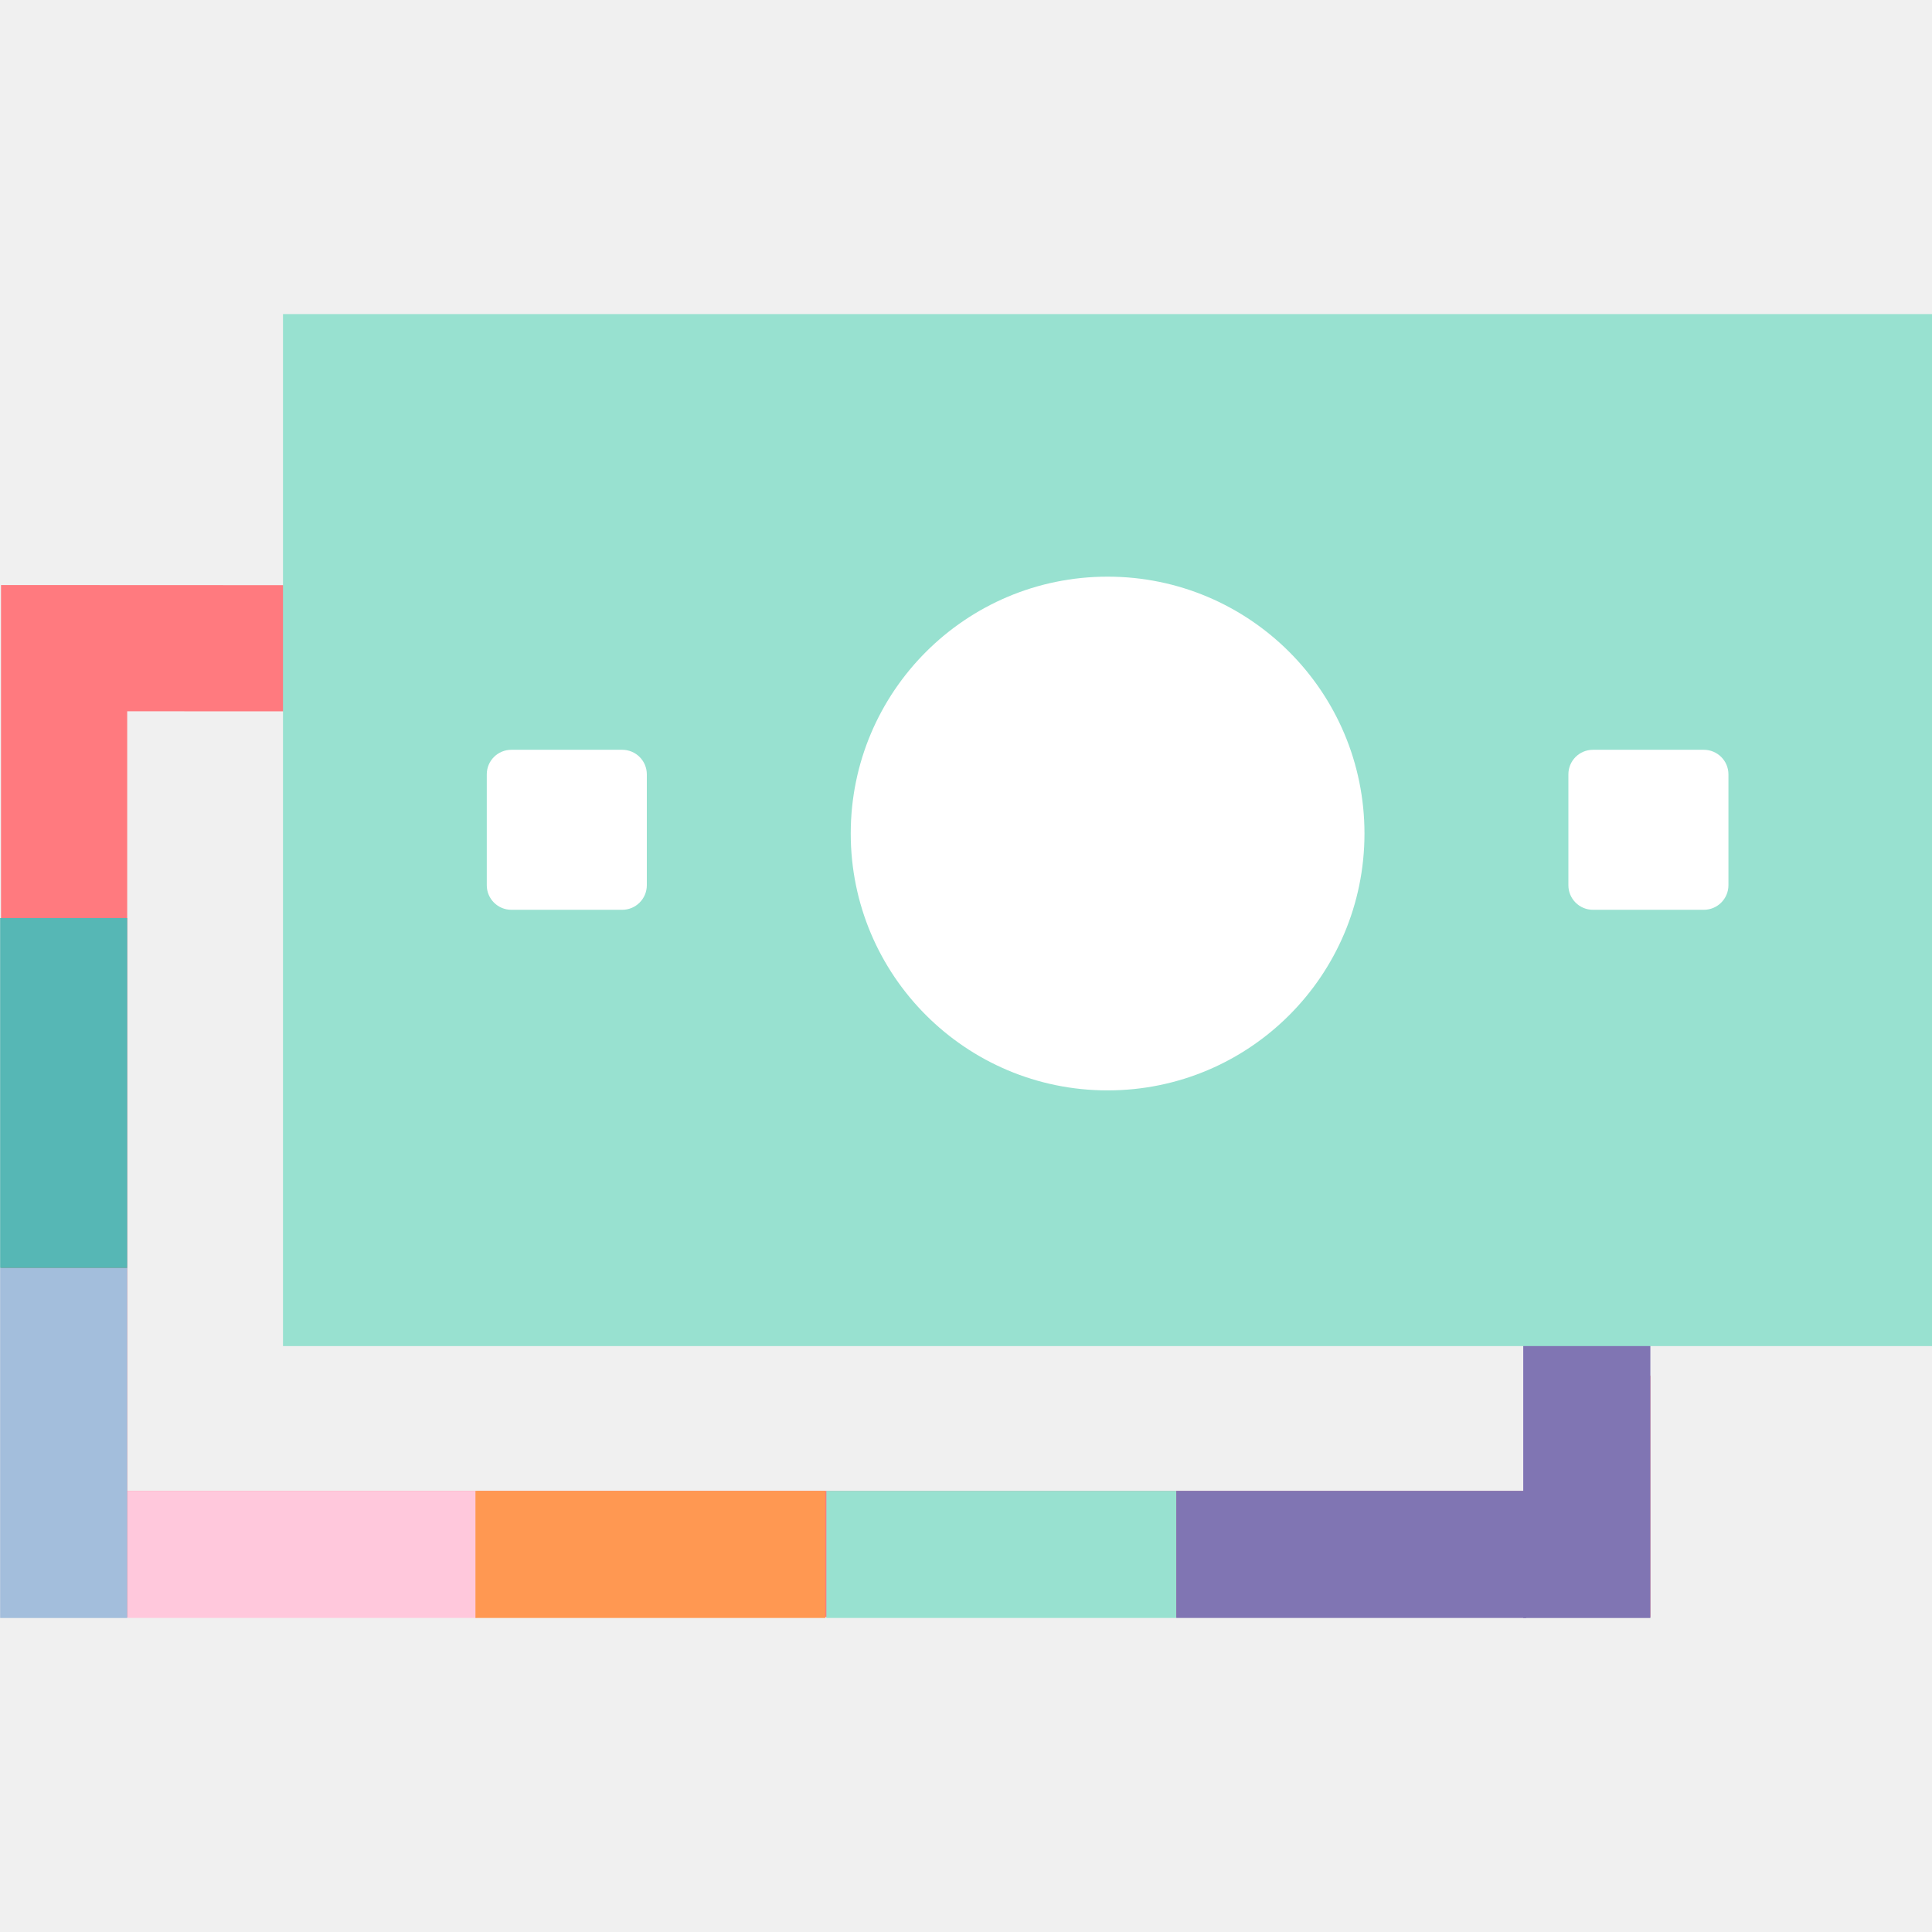
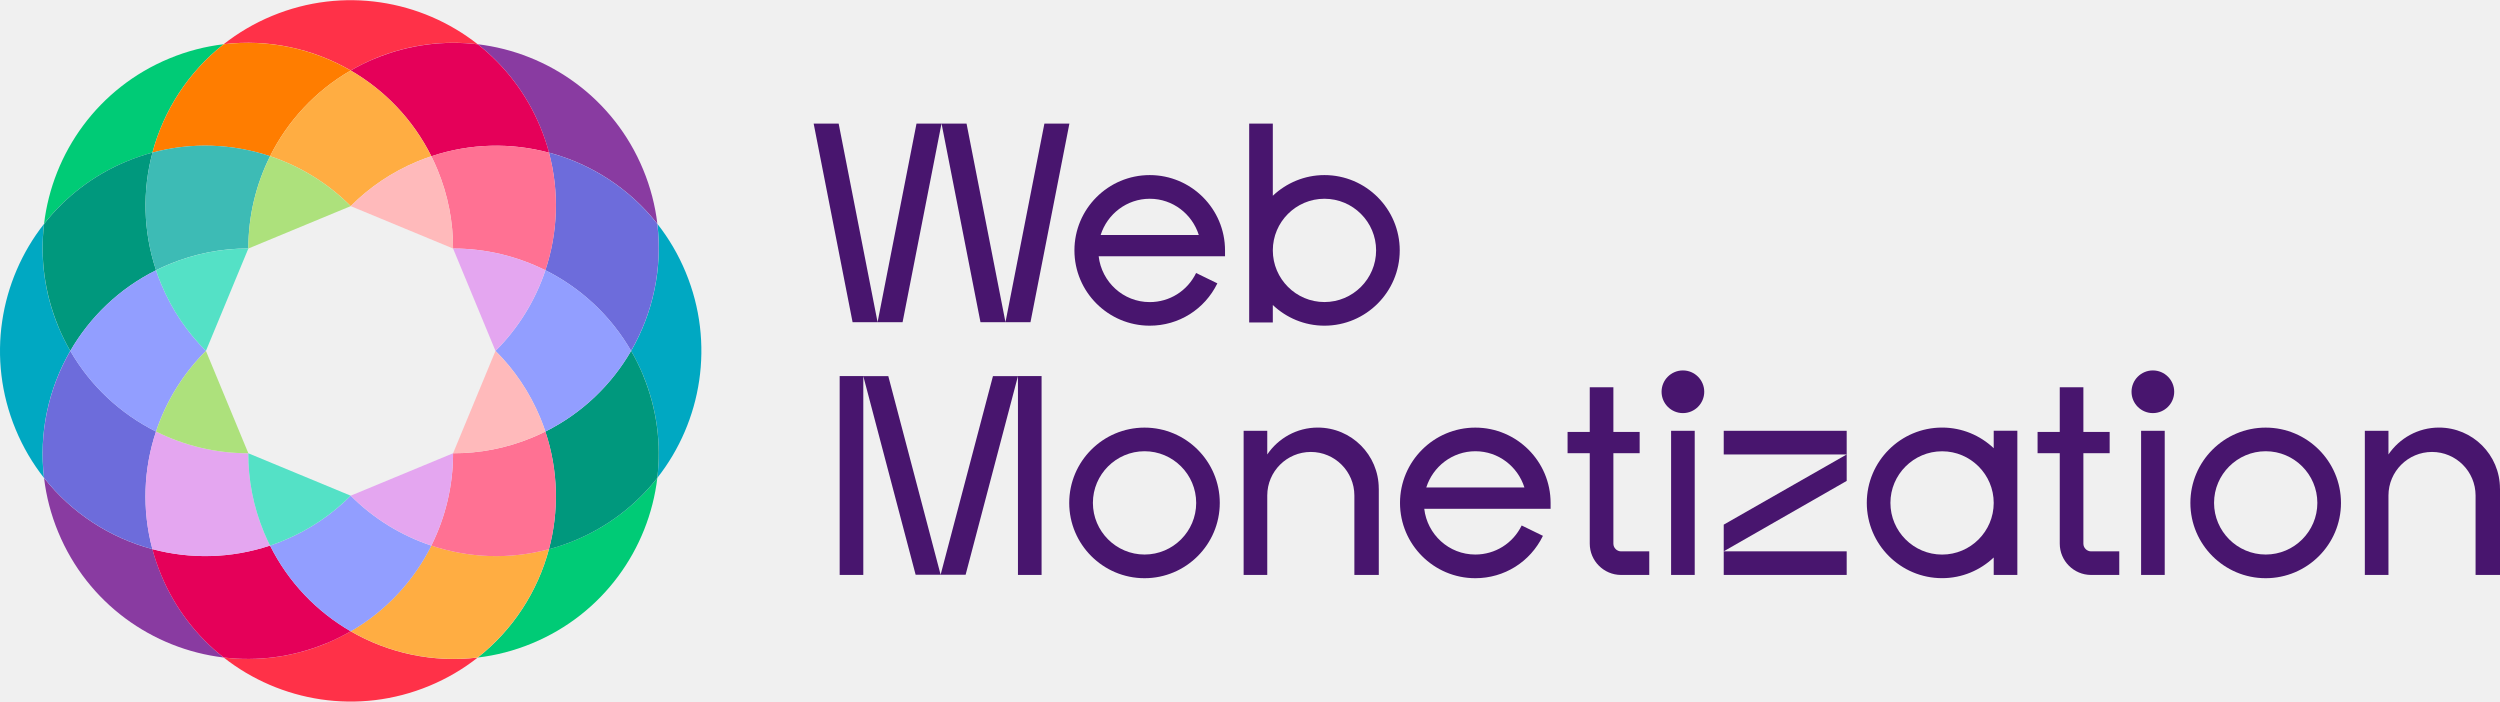
- <svg xmlns="http://www.w3.org/2000/svg" width="44" height="44" viewBox="0 0 44 44" fill="none">
-   <path d="M34.712 31.333V33.954H2.897V16.199L7.114 16.201L7.115 13.327L0.025 13.324V13.328H0.023V15.168V16.197V36.656H0.025V36.827H34.712V36.829H37.586V31.333H34.712Z" fill="#FF7A7F" />
-   <path d="M10.868 33.953H2.898V36.848H10.868V33.953Z" fill="#FFC8DC" />
-   <path d="M2.898 36.849L2.898 28.879H0.003L0.003 36.849H2.898Z" fill="#A3BEDC" />
-   <path d="M2.898 28.878L2.898 20.908H0.003L0.003 28.878H2.898Z" fill="#56B7B5" />
-   <path d="M18.798 33.953H10.828V36.848H18.798V33.953Z" fill="#FF9852" />
-   <path d="M26.79 33.953H18.82V36.848H26.79V33.953Z" fill="#98E1D0" />
-   <path d="M34.759 33.953H26.789V36.848H34.759V33.953Z" fill="#8075B3" />
-   <path d="M37.586 36.849V29.982H34.691V36.849H37.586Z" fill="#8075B3" />
-   <path d="M6.445 30.656L44.008 30.656L44.008 7.153L6.445 7.153L6.445 30.656Z" fill="#98E1D0" />
-   <path d="M11.646 20.72H14.171C14.48 20.72 14.731 20.469 14.731 20.16V17.636C14.731 17.326 14.48 17.076 14.171 17.076H11.646C11.336 17.076 11.086 17.326 11.086 17.636V20.161C11.086 20.469 11.336 20.72 11.646 20.72Z" fill="white" />
-   <path d="M25.225 24.833C28.456 24.833 31.075 22.214 31.075 18.983C31.075 15.752 28.456 13.133 25.225 13.133C21.994 13.133 19.375 15.752 19.375 18.983C19.375 22.214 21.994 24.833 25.225 24.833Z" fill="white" />
-   <path d="M36.279 20.72H38.803C39.113 20.72 39.364 20.469 39.364 20.16V17.636C39.364 17.326 39.113 17.076 38.803 17.076H36.279C35.969 17.076 35.719 17.326 35.719 17.636V20.161C35.719 20.469 35.969 20.72 36.279 20.72Z" fill="white" />
+ <svg xmlns="http://www.w3.org/2000/svg" role="img" aria-label="Web Monetization" width="114" height="32" viewBox="0 0 567.07 159.09">
+   <path fill="#00a8c2" d="M15.94,79.55c-1.01-1.76-1.93-3.6-2.73-5.52-3.16-7.64-4.14-15.63-3.22-23.29C-.07,63.53-3.12,81.25,3.55,97.36c1.67,4.04,3.85,7.72,6.43,11-1.21-10.12.99-20.22,5.95-28.81Z" />
+   <path fill="#00cb76" d="M28.74,36.55c1.92-.8,3.87-1.45,5.83-1.98,2.56-9.59,8.15-18.28,16.16-24.58-4.14.49-8.29,1.55-12.33,3.23-16.11,6.67-26.48,21.35-28.41,37.52,4.77-6.06,11.11-11.03,18.75-14.19Z" />
+   <path fill="#00987d" d="M13.22,74.03c.8,1.92,1.71,3.77,2.73,5.52,4.43-7.65,11.05-14.11,19.45-18.3-2.97-8.9-3.1-18.14-.81-26.69-1.96.52-3.91,1.18-5.83,1.98-7.64,3.16-13.98,8.13-18.75,14.19-.92,7.66.06,15.66,3.22,23.29Z" />
+   <path fill="#ff3148" d="M79.54,15.94c1.76-1.01,3.6-1.93,5.52-2.73,7.64-3.16,15.63-4.14,23.29-3.22C95.56-.07,77.85-3.12,61.74,3.55c-4.04,1.67-7.72,3.85-11,6.43,10.12-1.21,20.22.99,28.81,5.95Z" />
+   <path fill="#ff7d00" d="M34.57,34.57c9.01-2.41,18.26-1.99,26.68.82,3.97-7.94,10.22-14.78,18.29-19.44-8.59-4.97-18.69-7.16-28.81-5.95-8.01,6.3-13.6,15-16.16,24.58Z" />
+   <path fill="#3dbbb5" d="M56.33,56.32c-.01-7.32,1.71-14.49,4.93-20.94-8.42-2.81-17.68-3.23-26.68-.82-2.28,8.54-2.16,17.79.81,26.69.98-.49,1.99-.95,3.02-1.38,5.87-2.43,11.94-3.57,17.92-3.55Z" />
+   <path fill="#893ba1" d="M122.55,28.74c.8,1.92,1.45,3.87,1.98,5.83,9.59,2.56,18.28,8.15,24.58,16.16-.49-4.14-1.55-8.29-3.23-12.33-6.67-16.11-21.35-26.48-37.52-28.41,6.06,4.77,11.03,11.11,14.19,18.75Z" />
+   <path fill="#e50059" d="M85.07,13.22c-1.92.8-3.77,1.71-5.52,2.73,7.65,4.43,14.11,11.05,18.3,19.45,8.9-2.97,18.15-3.1,26.69-.81-.52-1.96-1.18-3.91-1.98-5.83-3.16-7.64-8.13-13.98-14.19-18.75-7.66-.92-15.66.06-23.29,3.22Z" />
+   <path fill="#ffad42" d="M79.55,46.71c4.21-4.24,9.32-7.73,15.18-10.16,1.03-.43,2.07-.81,3.11-1.16-4.19-8.39-10.64-15.02-18.3-19.45-8.07,4.66-14.32,11.5-18.29,19.44,6.84,2.28,13.13,6.13,18.29,11.32Z" />
+   <path fill="#ade17c" d="M61.26,35.39c-3.22,6.45-4.94,13.62-4.93,20.94l23.22-9.62c-5.17-5.19-11.45-9.04-18.29-11.32Z" />
+   <path fill="#00a8c2" d="M143.15,79.54c1.01,1.76,1.93,3.6,2.73,5.52,3.16,7.64,4.14,15.63,3.22,23.29,10.07-12.8,13.11-30.51,6.44-46.62-1.67-4.04-3.85-7.72-6.43-11,1.21,10.12-.99,20.22-5.95,28.81Z" />
+   <path fill="#6d6cdb" d="M124.52,34.57c2.41,9.01,1.99,18.26-.82,26.68,7.94,3.97,14.78,10.22,19.44,18.29,4.97-8.59,7.16-18.69,5.95-28.81-6.3-8.01-15-13.6-24.58-16.16Z" />
+   <path fill="#ff7193" d="M102.77,56.33c7.32-.01,14.49,1.71,20.94,4.93,2.81-8.42,3.23-17.68.82-26.68-8.54-2.28-17.79-2.16-26.69.81.49.98.95,1.99,1.38,3.02,2.43,5.87,3.57,11.94,3.55,17.92Z" />
+   <path fill="#ffbabb" d="M99.22,38.41c-.43-1.03-.89-2.04-1.38-3.02-1.04.35-2.08.73-3.11,1.16-5.87,2.43-10.97,5.92-15.18,10.16l23.22,9.62c.02-5.98-1.12-12.05-3.55-17.92Z" />
+   <path fill="#00cb76" d="M130.35,122.55c-1.92.8-3.87,1.45-5.83,1.98-2.56,9.59-8.15,18.28-16.16,24.58,4.14-.49,8.29-1.55,12.33-3.23,16.11-6.67,26.48-21.35,28.41-37.52-4.77,6.06-11.11,11.03-18.75,14.19Z" />
+   <path fill="#00987d" d="M145.88,85.07c-.8-1.92-1.71-3.77-2.73-5.52-4.43,7.65-11.05,14.11-19.45,18.3,2.97,8.9,3.1,18.15.81,26.69,1.96-.52,3.91-1.18,5.83-1.98,7.64-3.16,13.98-8.13,18.75-14.19.92-7.66-.06-15.66-3.22-23.29Z" />
+   <path fill="#929eff" d="M112.39,79.55c4.24,4.21,7.73,9.32,10.16,15.18.43,1.03.81,2.07,1.16,3.11,8.39-4.19,15.02-10.64,19.45-18.3-4.66-8.07-11.5-14.32-19.44-18.29-2.28,6.84-6.13,13.13-11.32,18.29Z" />
+   <path fill="#e4a6f0" d="M102.77,56.33l9.62,23.22c5.19-5.17,9.04-11.45,11.32-18.29-6.45-3.22-13.62-4.94-20.94-4.93Z" />
+   <path fill="#ff3148" d="M79.55,143.15c-1.76,1.01-3.6,1.93-5.52,2.73-7.64,3.16-15.63,4.14-23.29,3.22,12.8,10.07,30.51,13.11,46.62,6.44,4.04-1.67,7.72-3.85,11-6.43-10.12,1.21-20.22-.99-28.81-5.95Z" />
+   <path fill="#ffad42" d="M124.52,124.52c-9.01,2.41-18.26,1.99-26.68-.82-3.97,7.94-10.22,14.78-18.29,19.44,8.59,4.97,18.69,7.16,28.81,5.95,8.01-6.3,13.6-15,16.16-24.58Z" />
+   <path fill="#ff7193" d="M123.71,97.84c-.98.49-1.99.95-3.02,1.38-5.87,2.43-11.94,3.57-17.92,3.55.01,7.32-1.71,14.49-4.93,20.94,8.42,2.81,17.68,3.23,26.68.82,2.28-8.54,2.16-17.79-.81-26.69Z" />
+   <path fill="#ffbabb" d="M122.55,94.73c-2.43-5.87-5.92-10.97-10.16-15.18l-9.62,23.22c5.98.02,12.05-1.12,17.92-3.55,1.03-.43,2.04-.89,3.02-1.38-.35-1.04-.73-2.08-1.16-3.11Z" />
+   <path fill="#893ba1" d="M36.55,130.35c-.8-1.92-1.45-3.87-1.98-5.83-9.59-2.56-18.28-8.15-24.58-16.16.49,4.14,1.55,8.29,3.23,12.33,6.67,16.11,21.35,26.48,37.52,28.41-6.06-4.77-11.03-11.11-14.19-18.75Z" />
+   <path fill="#6d6cdb" d="M34.57,124.52c-2.41-9.01-1.99-18.26.82-26.68-7.94-3.97-14.78-10.22-19.44-18.29-4.97,8.59-7.16,18.69-5.95,28.81,6.3,8.01,15,13.6,24.58,16.16Z" />
+   <path fill="#929eff" d="M46.71,79.55c-4.24-4.21-7.73-9.32-10.16-15.18-.43-1.03-.81-2.07-1.16-3.11-8.39,4.19-15.02,10.64-19.45,18.3,4.66,8.07,11.5,14.32,19.44,18.29,2.28-6.84,6.13-13.13,11.32-18.29Z" />
+   <path fill="#54e1c6" d="M38.41,59.88c-1.03.43-2.04.89-3.02,1.38.35,1.04.73,2.08,1.16,3.11,2.43,5.87,5.92,10.97,10.16,15.18l9.62-23.22c-5.98-.02-12.05,1.12-17.92,3.55Z" />
+   <path fill="#e50059" d="M74.03,145.88c1.92-.8,3.77-1.71,5.52-2.73-7.65-4.43-14.11-11.05-18.3-19.45-8.9,2.97-18.15,3.1-26.69.81.52,1.96,1.18,3.91,1.98,5.83,3.16,7.64,8.13,13.98,14.19,18.75,7.66.92,15.66-.06,23.29-3.22Z" />
+   <path fill="#e4a6f0" d="M56.32,102.77c-7.32.01-14.49-1.71-20.94-4.93-2.81,8.42-3.23,17.68-.82,26.68,8.54,2.28,17.79,2.16,26.69-.81-.49-.98-.95-1.99-1.38-3.02-2.43-5.87-3.57-11.94-3.55-17.92Z" />
+   <path fill="#ade17c" d="M46.71,79.55c-5.19,5.17-9.04,11.45-11.32,18.29,6.45,3.22,13.62,4.94,20.94,4.93l-9.62-23.22Z" />
+   <path fill="#929eff" d="M79.55,112.39c-4.21,4.24-9.32,7.73-15.18,10.16-1.03.43-2.07.81-3.11,1.16,4.19,8.39,10.64,15.02,18.3,19.45,8.07-4.66,14.32-11.5,18.29-19.44-6.84-2.28-13.13-6.13-18.29-11.32Z" />
+   <path fill="#54e1c6" d="M56.32,102.77c-.02,5.98,1.12,12.05,3.55,17.92.43,1.03.89,2.04,1.38,3.02,1.04-.35,2.08-.73,3.11-1.16,5.87-2.43,10.97-5.92,15.18-10.16l-23.22-9.62Z" />
+   <path fill="#e4a6f0" d="M79.55,112.39c5.17,5.19,11.45,9.04,18.29,11.32,3.22-6.45,4.94-13.62,4.93-20.94l-23.22,9.62Z" />
+   <path fill="#48156e" d="M190.23,27.99l8.83,45.05h-5.67l-8.83-45.05h5.67ZM207.89,27.99h5.67l-8.83,45.05h-5.67l8.83-45.05ZM219.24,27.99l8.83,45.05h-5.67l-8.83-45.05h5.67ZM242.57,27.99l-8.83,45.05h-5.67l8.83-45.05h5.67Z" />
+   <path fill="#48156e" d="M277.88,58.09h-28.67c.67,5.83,5.58,10.39,11.58,10.39,4.5,0,8.54-2.53,10.52-6.6l4.82,2.35c-2.89,5.92-8.77,9.6-15.34,9.6-9.42,0-17.08-7.66-17.08-17.08s7.66-17.08,17.08-17.08,17.08,7.66,17.08,17.08v1.33ZM271.92,53.26c-1.5-4.75-5.89-8.22-11.12-8.22s-9.64,3.48-11.14,8.22h22.26Z" />
+   <path fill="#48156e" d="M317.5,56.75c0,9.42-7.66,17.08-17.08,17.08-4.54,0-8.65-1.79-11.71-4.69v3.96h-5.36V27.99h5.36v16.37c3.06-2.89,7.18-4.69,11.71-4.69,9.42,0,17.08,7.66,17.08,17.08ZM312.14,56.75c0-6.46-5.26-11.71-11.72-11.71s-11.71,5.26-11.71,11.71,5.26,11.72,11.71,11.72,11.72-5.26,11.72-11.72Z" />
+   <path fill="#48156e" d="M190.46,130.37v-45.11h5.36v45.11h-5.36ZM201.49,85.27l11.87,45.05h-5.67l-11.87-45.05h5.67ZM225.23,85.27h5.67l-11.87,45.05h-5.67l11.87-45.05ZM230.9,130.37v-45.11h5.36v45.11h-5.36Z" />
+   <path fill="#48156e" d="M276.68,114.03c0,9.42-7.66,17.08-17.07,17.08s-17.08-7.66-17.08-17.08,7.66-17.08,17.08-17.08,17.07,7.66,17.07,17.08ZM271.33,114.03c0-6.46-5.26-11.72-11.71-11.72s-11.72,5.26-11.72,11.71,5.26,11.72,11.72,11.72,11.71-5.26,11.71-11.71Z" />
+   <path fill="#48156e" d="M312.75,110.78v19.58h-5.54v-18.01c0-5.45-4.43-9.88-9.88-9.88s-9.88,4.43-9.88,9.88v18.01h-5.36v-32.69h5.36v5.37c2.49-3.67,6.7-6.1,11.46-6.1,7.63,0,13.83,6.2,13.83,13.83Z" />
+   <path fill="#48156e" d="M351.73,115.36h-28.67c.67,5.83,5.58,10.38,11.58,10.38,4.5,0,8.54-2.53,10.52-6.59l4.82,2.35c-2.89,5.93-8.77,9.61-15.34,9.61-9.42,0-17.08-7.66-17.08-17.08s7.66-17.08,17.08-17.08,17.08,7.66,17.08,17.08v1.33ZM345.78,110.53c-1.5-4.75-5.89-8.22-11.12-8.22s-9.64,3.48-11.14,8.22h22.26Z" />
+   <path fill="#48156e" d="M374.1,125.01v5.36h-6.39c-3.92,0-7.11-3.19-7.11-7.1v-20.51h-5.03v-4.83h5.03v-10.13h5.36v10.13h5.96v4.83h-5.96v20.51c0,.96.79,1.75,1.75,1.75h6.39Z" />
+   <path fill="#48156e" d="M376.89,88.82c0-2.67,2.17-4.84,4.84-4.84s4.84,2.17,4.84,4.84-2.17,4.84-4.84,4.84-4.84-2.17-4.84-4.84ZM379.05,130.37v-32.69h5.36v32.69h-5.36Z" />
+   <path fill="#48156e" d="M390.99,103.04v-5.36h27.89v5.36h-27.89ZM390.99,118.96l27.89-15.92v6l-27.89,15.97v-6.05ZM390.99,130.37v-5.36h27.89v5.36h-27.89Z" />
+   <path fill="#48156e" d="M457.59,97.68v32.69h-5.36v-3.96c-3.06,2.9-7.18,4.69-11.71,4.69-9.42,0-17.08-7.66-17.08-17.08s7.66-17.08,17.08-17.08c4.54,0,8.65,1.79,11.71,4.68v-3.96h5.36ZM452.23,114.03c0-6.46-5.26-11.71-11.71-11.71s-11.72,5.26-11.72,11.71,5.26,11.72,11.72,11.72,11.71-5.26,11.71-11.72Z" />
+   <path fill="#48156e" d="M480.71,125.01v5.36h-6.39c-3.92,0-7.11-3.19-7.11-7.1v-20.51h-5.03v-4.83h5.03v-10.13h5.36v10.13h5.96v4.83h-5.96v20.51c0,.96.79,1.75,1.75,1.75h6.39Z" />
+   <path fill="#48156e" d="M483.49,88.82c0-2.67,2.17-4.84,4.84-4.84s4.84,2.17,4.84,4.84-2.17,4.84-4.84,4.84-4.84-2.17-4.84-4.84ZM485.66,130.37v-32.69h5.36v32.69h-5.36Z" />
+   <path fill="#48156e" d="M531,114.03c0,9.42-7.66,17.08-17.08,17.08s-17.08-7.66-17.08-17.08,7.66-17.08,17.08-17.08,17.08,7.66,17.08,17.08ZM525.64,114.03c0-6.46-5.26-11.72-11.71-11.72s-11.72,5.26-11.72,11.71,5.26,11.72,11.72,11.72,11.71-5.26,11.71-11.71Z" />
+   <path fill="#48156e" d="M567.07,110.78v19.58h-5.54v-18.01c0-5.45-4.43-9.88-9.88-9.88s-9.88,4.43-9.88,9.88v18.01h-5.36v-32.69h5.36v5.37c2.49-3.67,6.7-6.1,11.46-6.1,7.63,0,13.83,6.2,13.83,13.83Z" />
</svg>
